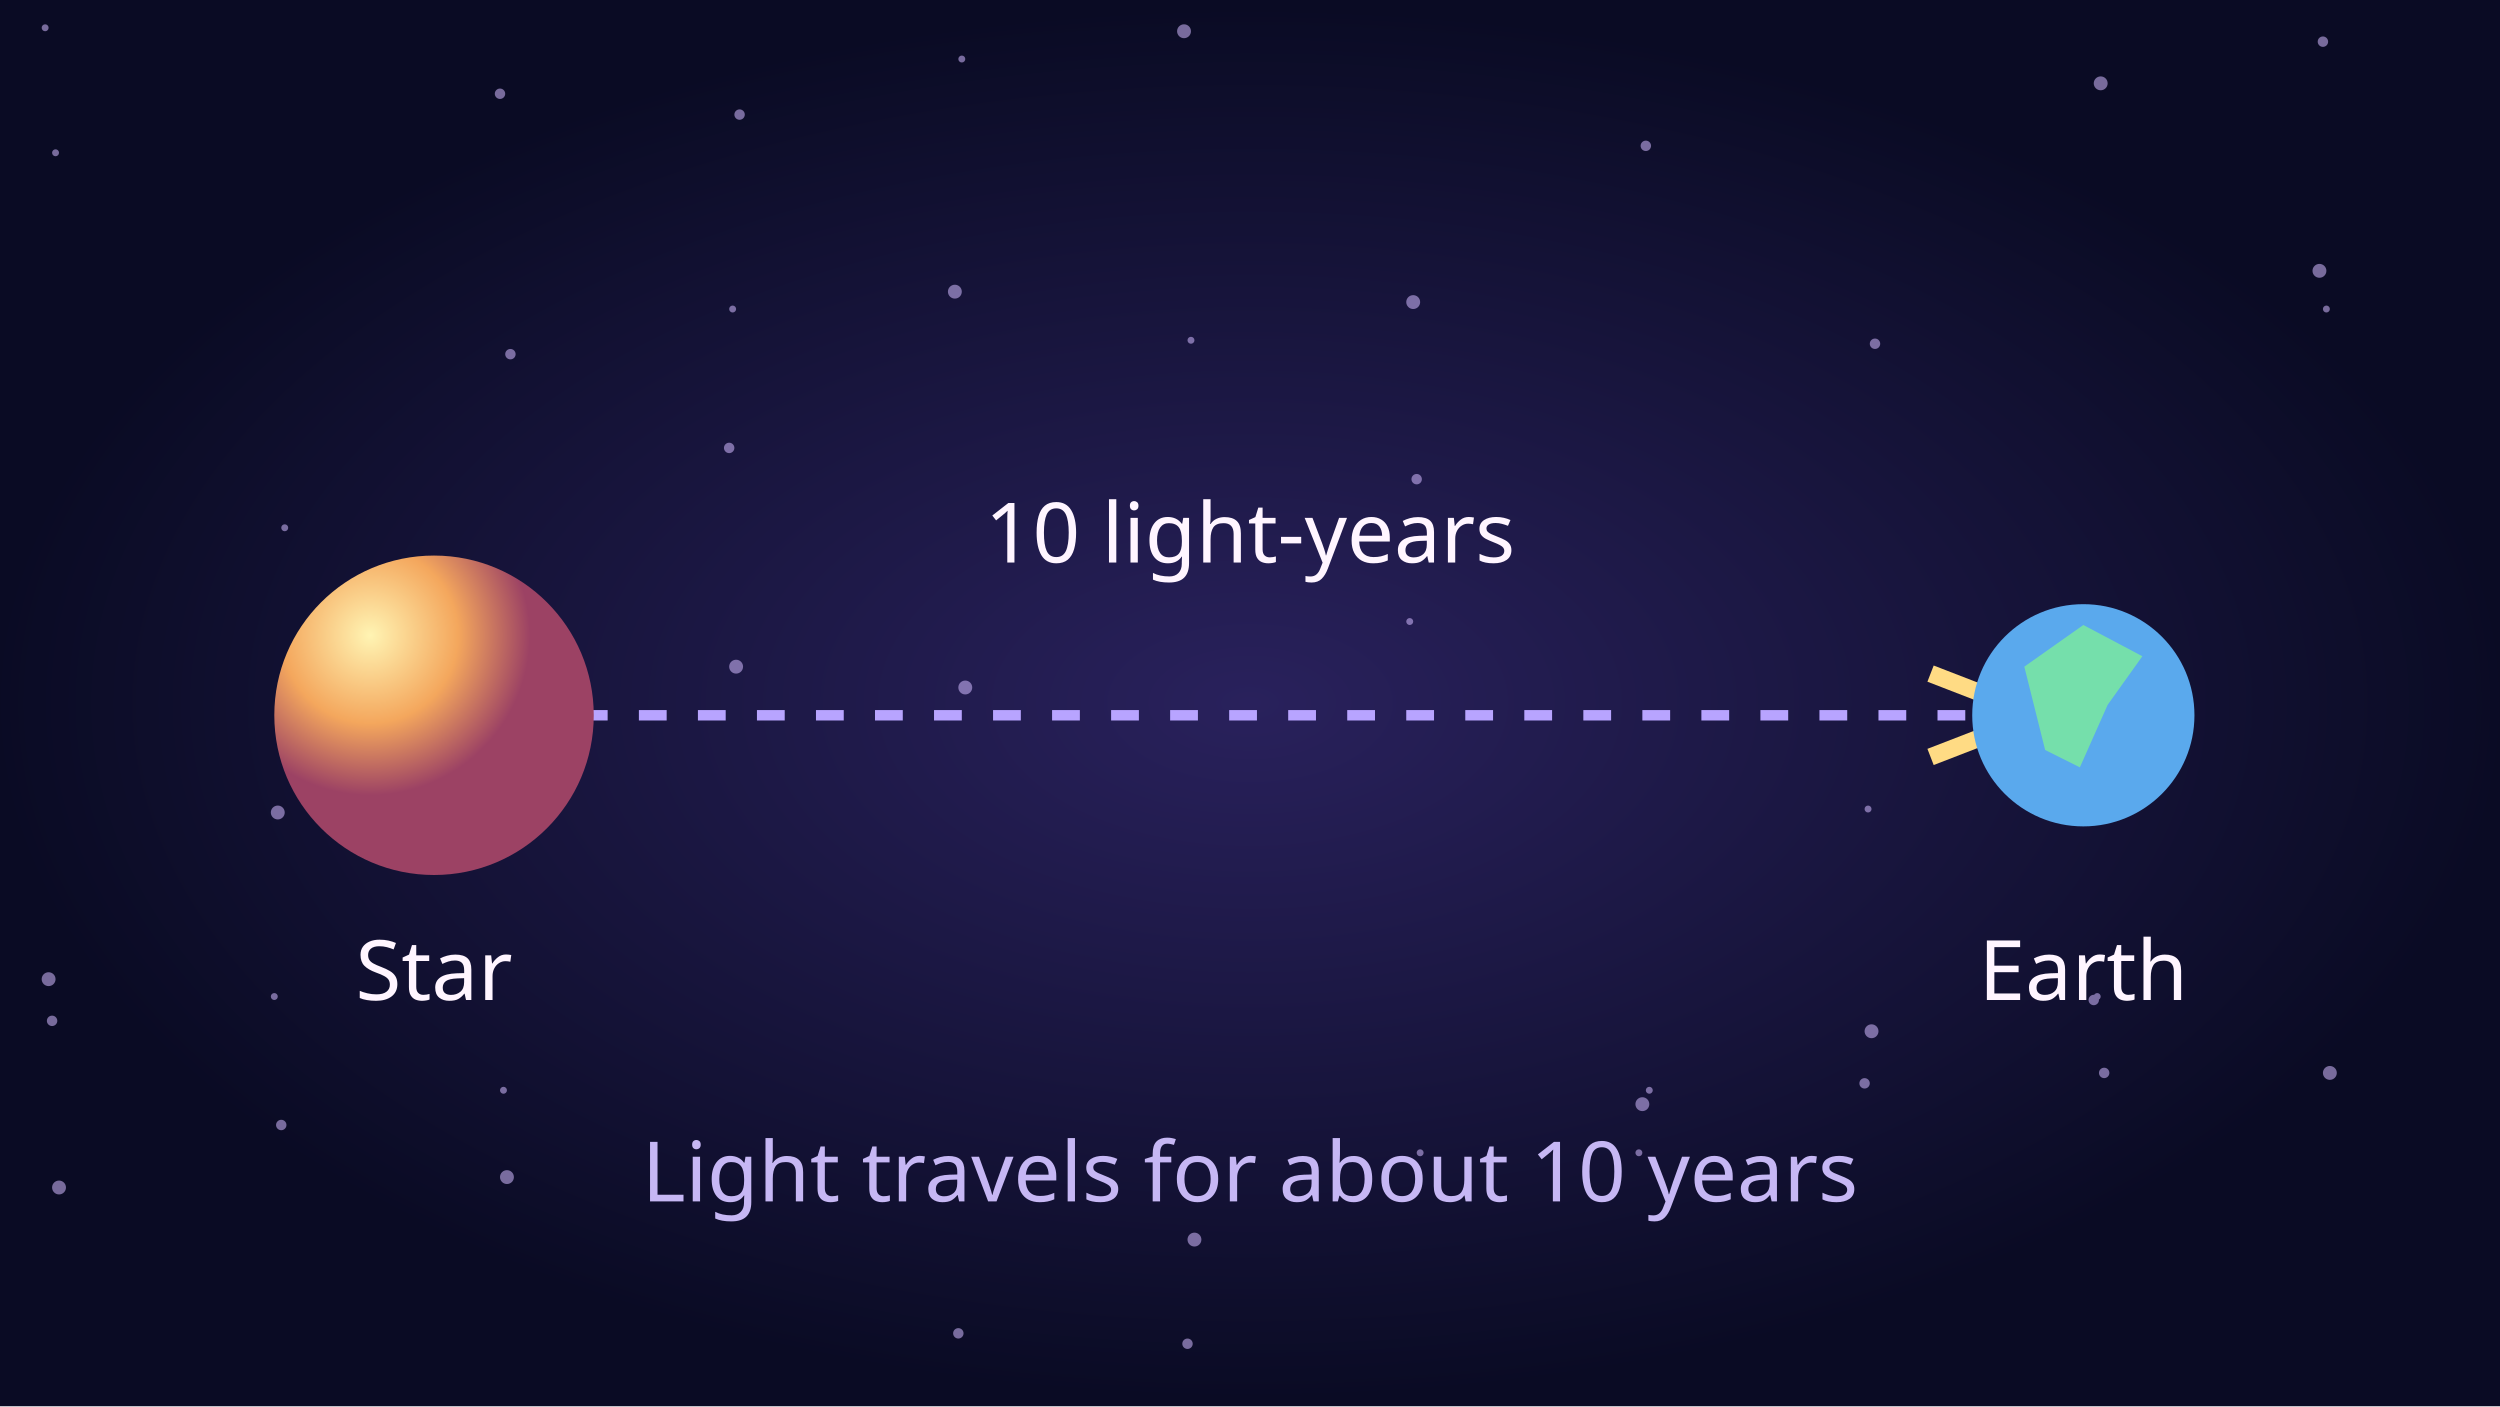
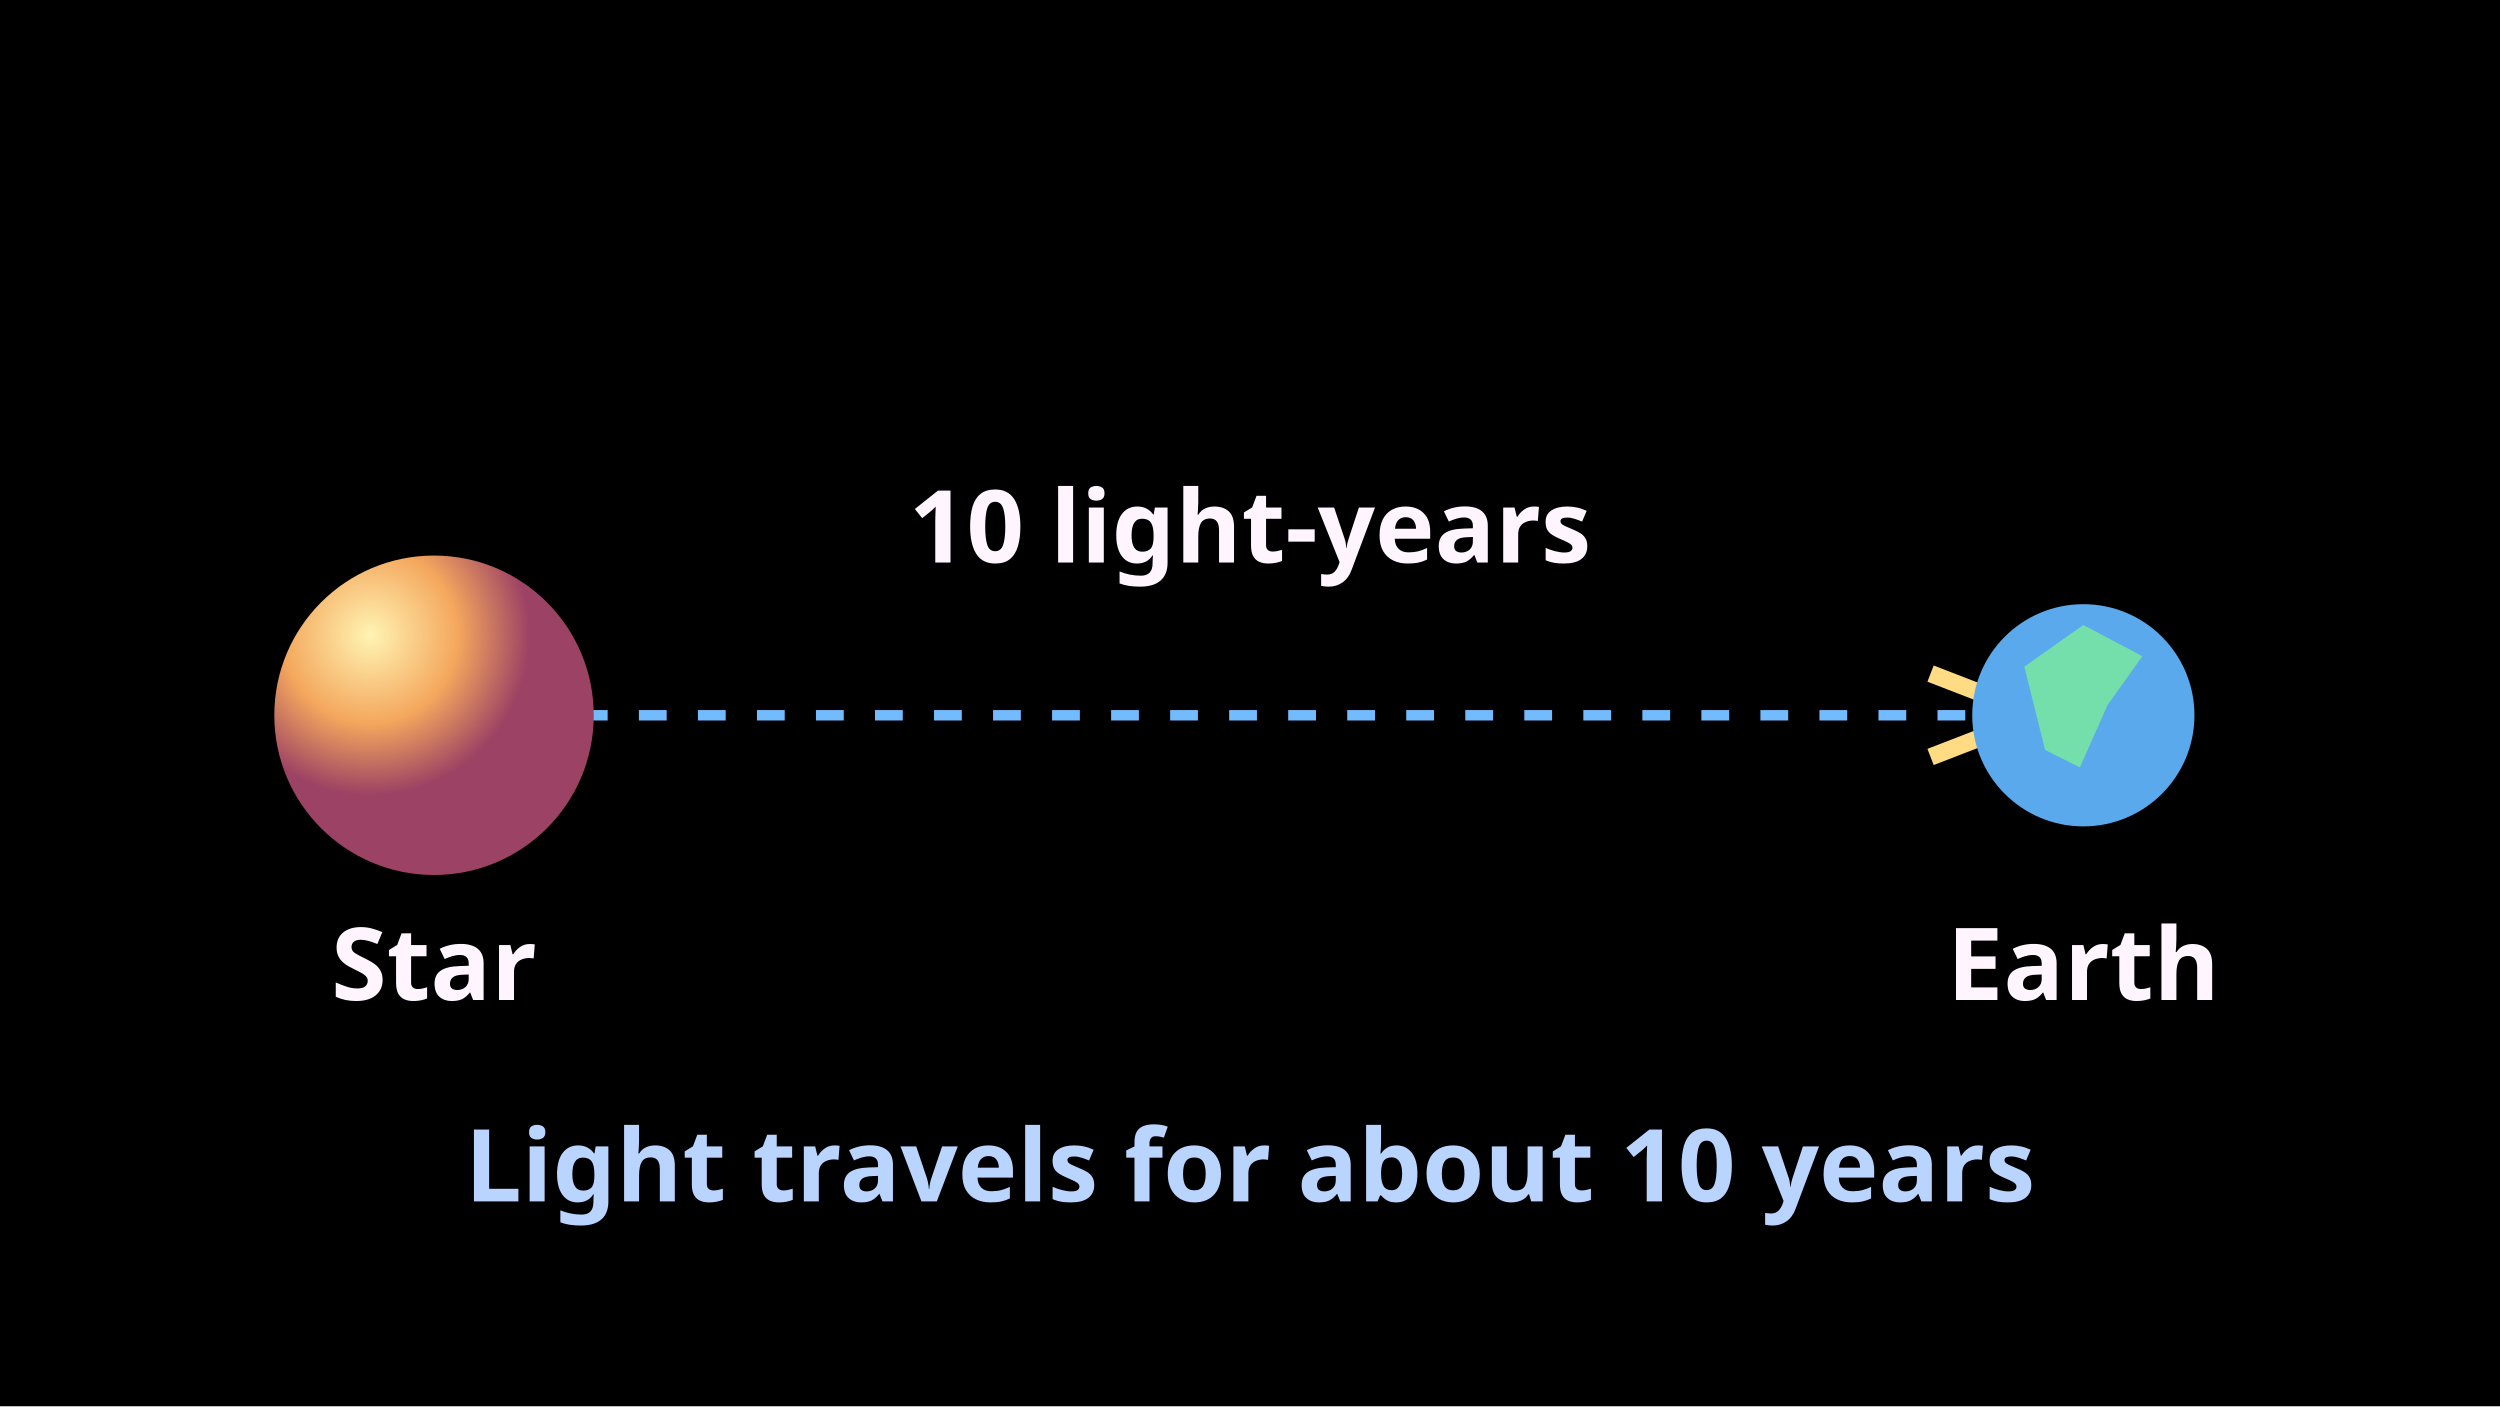
<svg xmlns="http://www.w3.org/2000/svg" viewBox="0 0 720 405">
  <defs>
-     <radialGradient id="sky">
-       <stop stop-color="#29215c" />
-       <stop offset="1" stop-color="#0a0b24" />
-     </radialGradient>
    <radialGradient id="gold" cx=".3" cy=".25">
      <stop stop-color="#fff4b3" />
      <stop offset=".55" stop-color="#f4a75d" />
      <stop offset="1" stop-color="#9c4264" />
    </radialGradient>
  </defs>
-   <rect width="720" height="405" fill="url(#sky)" />
-   <g fill="#d2baff" opacity=".55">
-     <circle cx="13" cy="8" r="1.0" />
-     <circle cx="144" cy="27" r="1.5" />
-     <circle cx="275" cy="84" r="2.0" />
-     <circle cx="406" cy="179" r="1.0" />
-     <circle cx="537" cy="312" r="1.5" />
-     <circle cx="668" cy="78" r="2.0" />
-     <circle cx="79" cy="287" r="1.0" />
-     <circle cx="210" cy="129" r="1.5" />
-     <circle cx="341" cy="9" r="2.0" />
-     <circle cx="472" cy="332" r="1.0" />
-     <circle cx="603" cy="288" r="1.5" />
-     <circle cx="14" cy="282" r="2.0" />
-     <circle cx="145" cy="314" r="1.0" />
-     <circle cx="276" cy="384" r="1.5" />
-     <circle cx="407" cy="87" r="2.0" />
-     <circle cx="538" cy="233" r="1.0" />
-     <circle cx="669" cy="12" r="1.5" />
-     <circle cx="80" cy="234" r="2.0" />
-     <circle cx="211" cy="89" r="1.0" />
-     <circle cx="342" cy="387" r="1.5" />
-     <circle cx="473" cy="318" r="2.0" />
-     <circle cx="604" cy="287" r="1.0" />
-     <circle cx="15" cy="294" r="1.5" />
-     <circle cx="146" cy="339" r="2.0" />
-     <circle cx="277" cy="17" r="1.0" />
-     <circle cx="408" cy="138" r="1.5" />
-     <circle cx="539" cy="297" r="2.0" />
-     <circle cx="670" cy="89" r="1.0" />
-     <circle cx="81" cy="324" r="1.5" />
-     <circle cx="212" cy="192" r="2.0" />
-     <circle cx="343" cy="98" r="1.0" />
-     <circle cx="474" cy="42" r="1.5" />
-     <circle cx="605" cy="24" r="2.0" />
-     <circle cx="16" cy="44" r="1.0" />
-     <circle cx="147" cy="102" r="1.5" />
-     <circle cx="278" cy="198" r="2.0" />
-     <circle cx="409" cy="332" r="1.0" />
-     <circle cx="540" cy="99" r="1.5" />
-     <circle cx="671" cy="309" r="2.0" />
-     <circle cx="82" cy="152" r="1.0" />
-     <circle cx="213" cy="33" r="1.5" />
-     <circle cx="344" cy="357" r="2.0" />
-     <circle cx="475" cy="314" r="1.0" />
-     <circle cx="606" cy="309" r="1.5" />
-     <circle cx="17" cy="342" r="2.0" />
-   </g>
-   <g font-family="system-ui,sans-serif" font-size="24" text-anchor="middle" fill="#fff5ff">
-     <path d="M133 206H587" stroke="#b8a4ff" stroke-width="3" stroke-dasharray="8 9" />
+   <rect width="720" height="405" fill="#000" />
+   <g font-family="system-ui,sans-serif" font-size="29" font-weight="600" text-anchor="middle" fill="#fff5ff">
+     <path d="M133 206H587" stroke="#73bbff" stroke-width="3" stroke-dasharray="8 9" />
    <path d="m556 194 31 12-31 12" fill="none" stroke="#ffdb84" stroke-width="5" />
    <circle cx="125" cy="206" r="46" fill="url(#gold)" />
    <circle cx="600" cy="206" r="32" fill="#5aa9ed" />
    <path d="m583 192 17-12 17 9-10 14-8 18-10-5z" fill="#75dfab" />
    <text x="125" y="288">Star</text>
    <text x="600" y="288">Earth</text>
    <text x="360" y="162">10 light-years</text>
-     <text x="360" y="346" fill="#c6b7f4">Light travels for about 10 years</text>
+     <text x="360" y="346" fill="#b8d4ff">Light travels for about 10 years</text>
  </g>
</svg>
